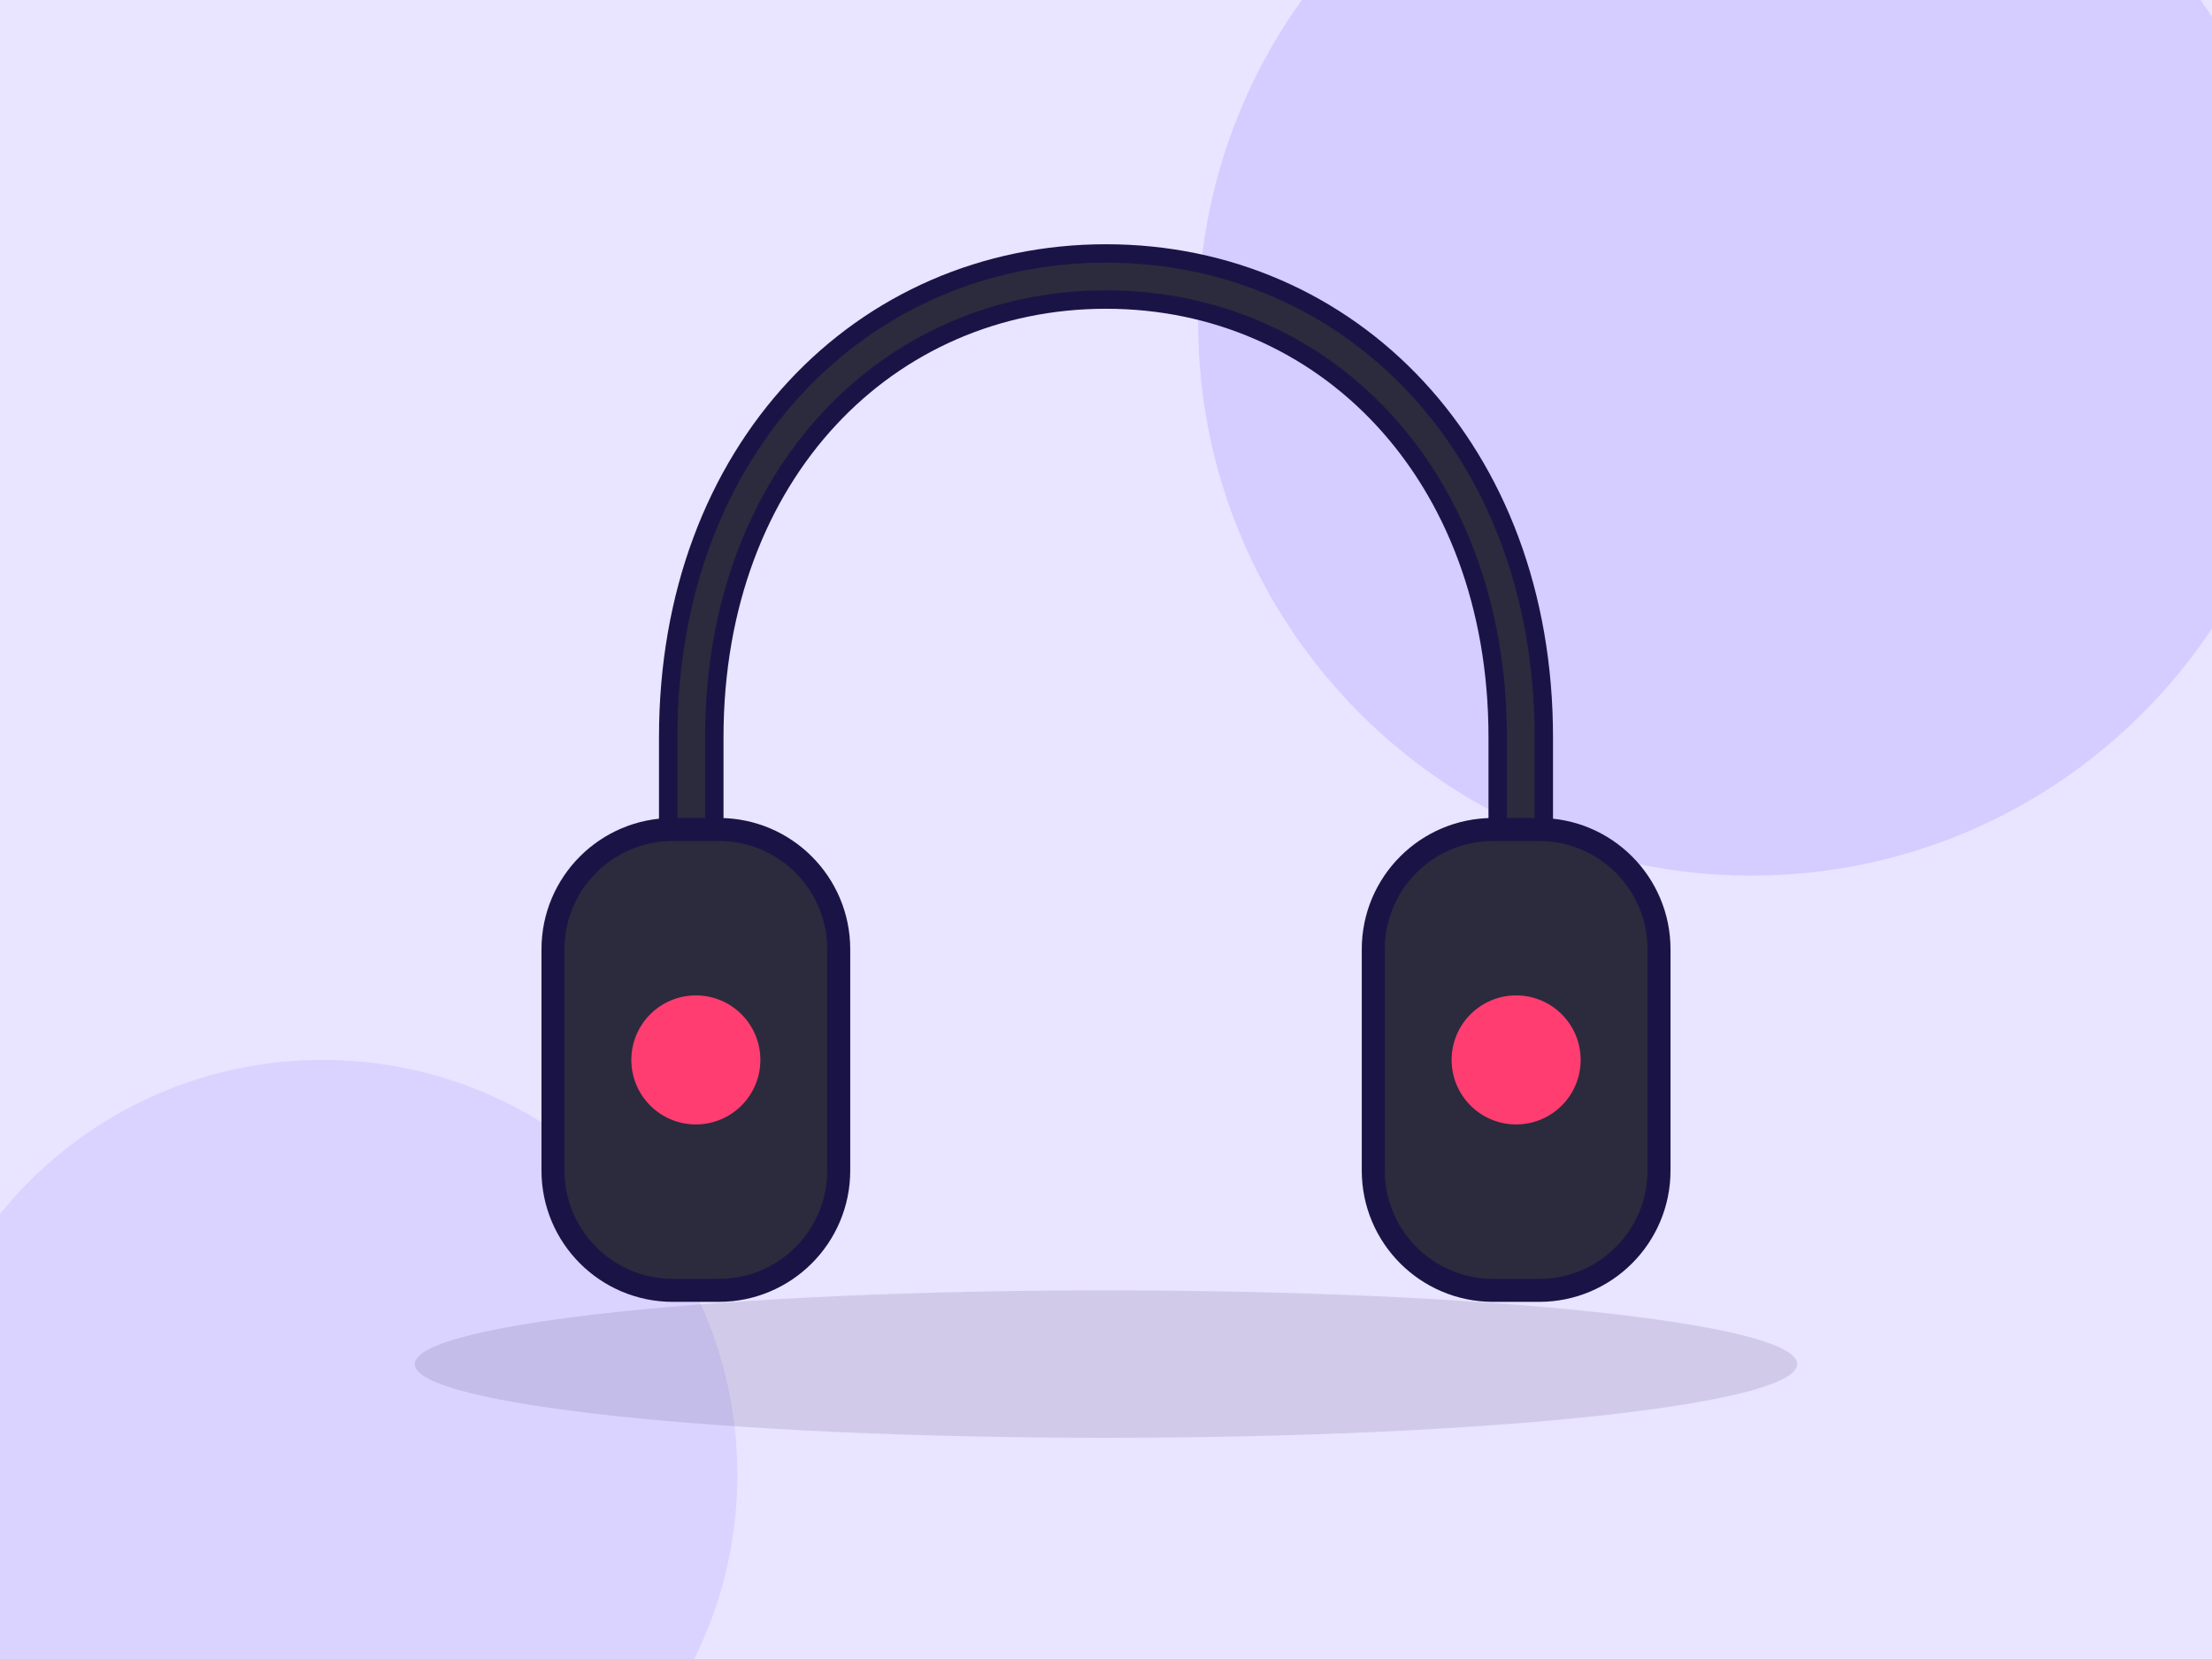
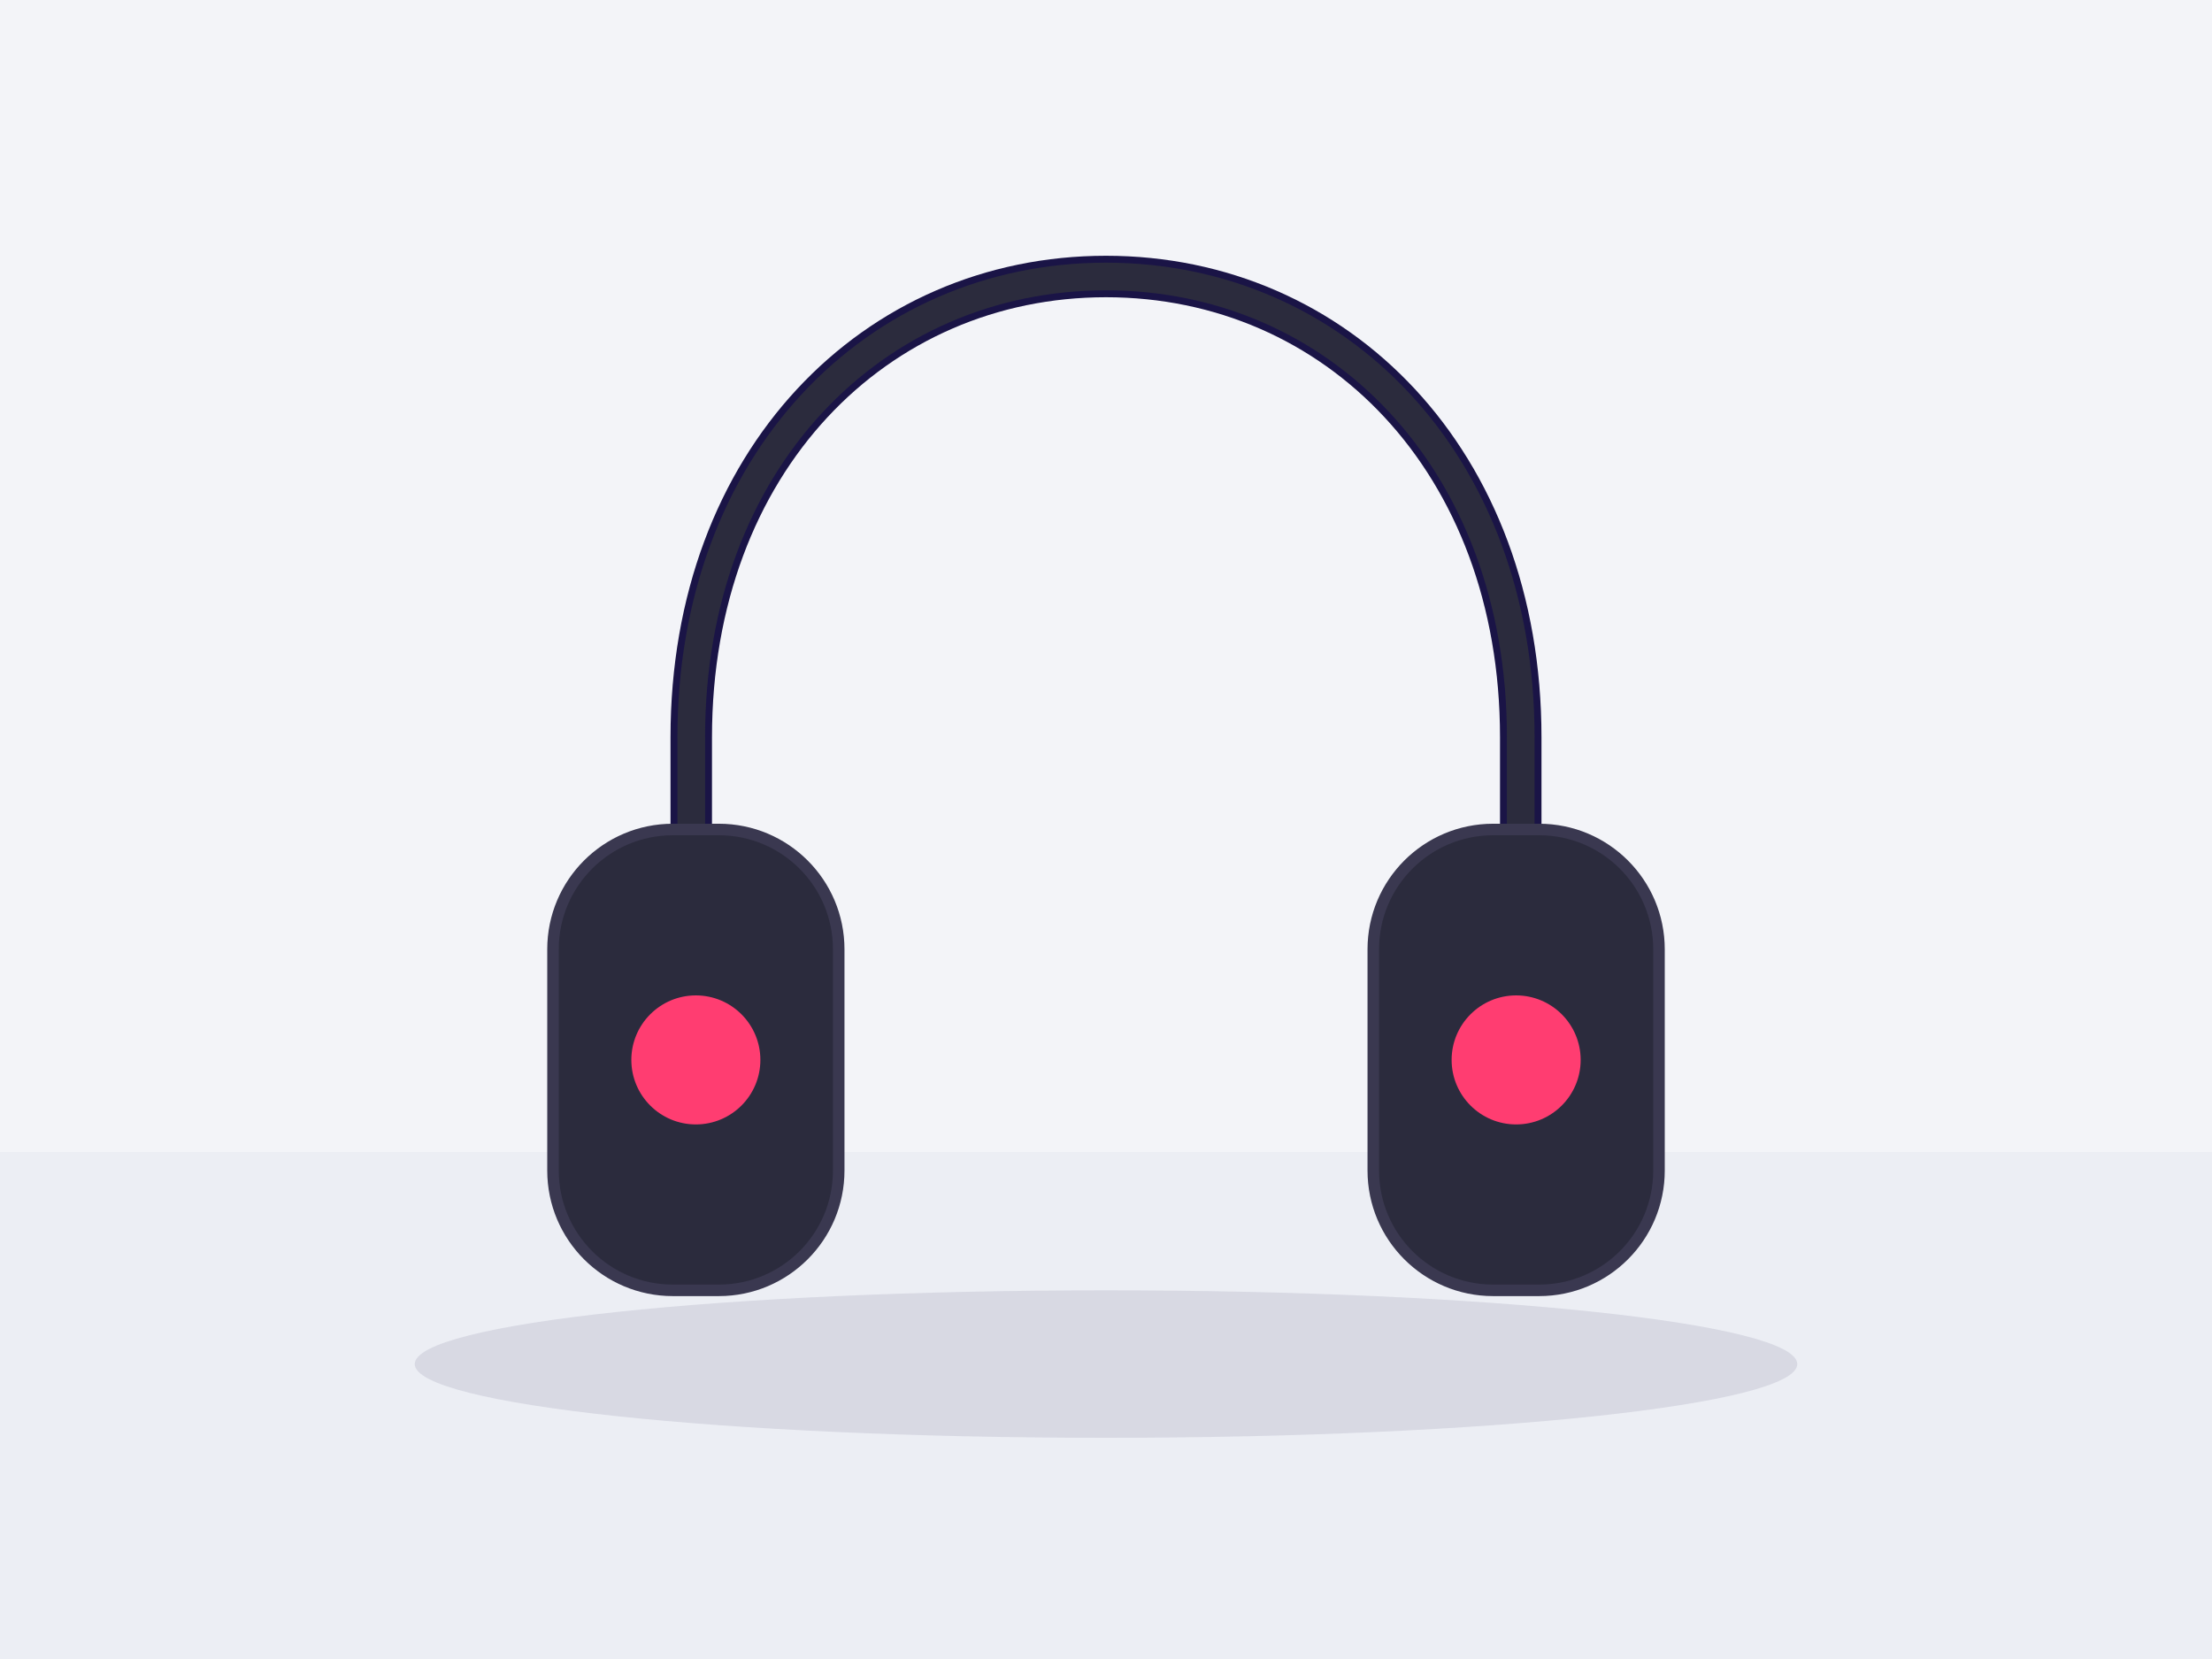
<svg xmlns="http://www.w3.org/2000/svg" viewBox="0 0 480 360">
-   <rect width="480" height="360" fill="#e9e4ff" />
-   <circle cx="380" cy="70" r="120" fill="#c5b8ff" opacity=".55" />
-   <circle cx="70" cy="320" r="90" fill="#c5b8ff" opacity=".4" />
-   <ellipse cx="240" cy="296" rx="150" ry="16" fill="#1a1446" opacity=".12" />
-   <path d="M150 200v-40c0-60 40-100 90-100s90 40 90 100v40" stroke="#1a1446" stroke-width="14" fill="none" stroke-linecap="round" />
+   <rect width="480" height="360" fill="#f3f4f8" />
+   <rect y="250" width="480" height="110" fill="#eceef4" />
+   <ellipse cx="240" cy="296" rx="150" ry="16" fill="#1a1446" opacity=".10" />
+   <path d="M150 200v-40c0-60 40-100 90-100s90 40 90 100v40" stroke="#1a1446" stroke-width="9" fill="none" stroke-linecap="round" />
  <path d="M150 200v-40c0-60 40-100 90-100s90 40 90 100v40" stroke="#2b2b3d" stroke-width="6" fill="none" stroke-linecap="round" />
-   <rect x="120" y="180" width="62" height="100" rx="26" fill="#2b2b3d" stroke="#1a1446" stroke-width="5" />
-   <rect x="298" y="180" width="62" height="100" rx="26" fill="#2b2b3d" stroke="#1a1446" stroke-width="5" />
+   <rect x="120" y="180" width="62" height="100" rx="26" fill="#2b2b3d" stroke="#3a3850" stroke-width="2.5" />
+   <rect x="298" y="180" width="62" height="100" rx="26" fill="#2b2b3d" stroke="#3a3850" stroke-width="2.5" />
  <circle cx="151" cy="230" r="14" fill="#ff3d71" />
  <circle cx="329" cy="230" r="14" fill="#ff3d71" />
</svg>
